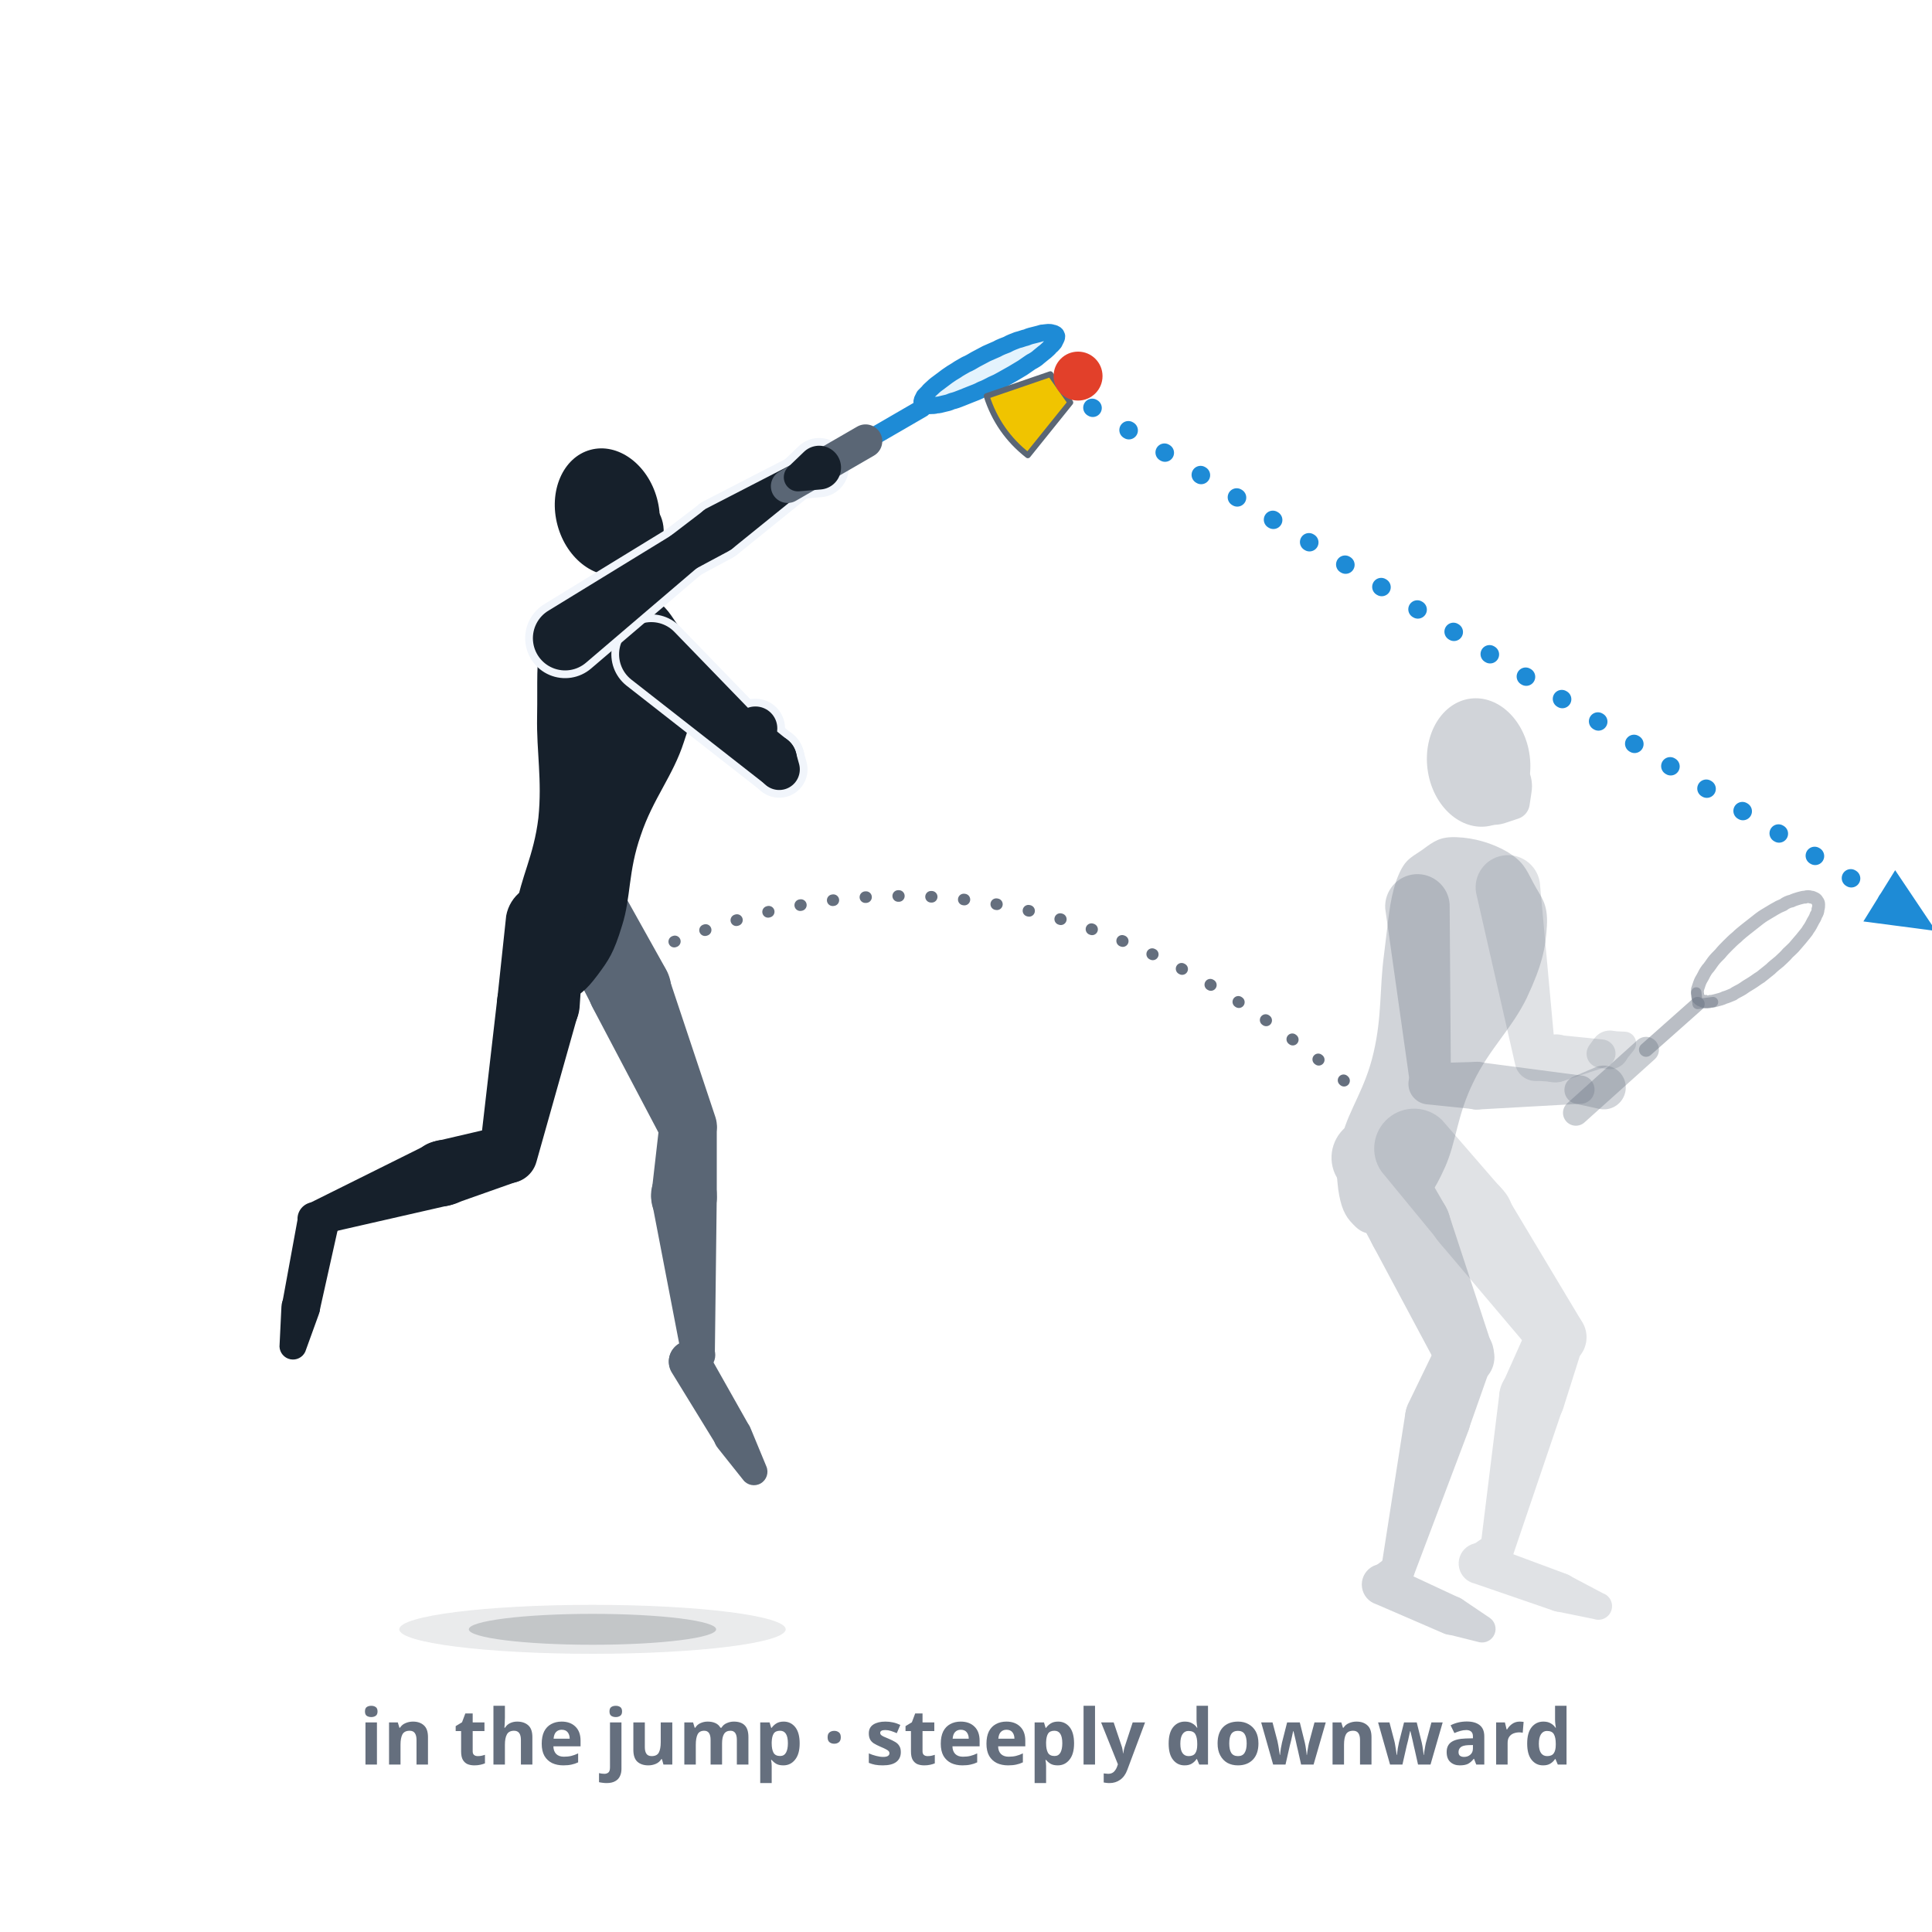
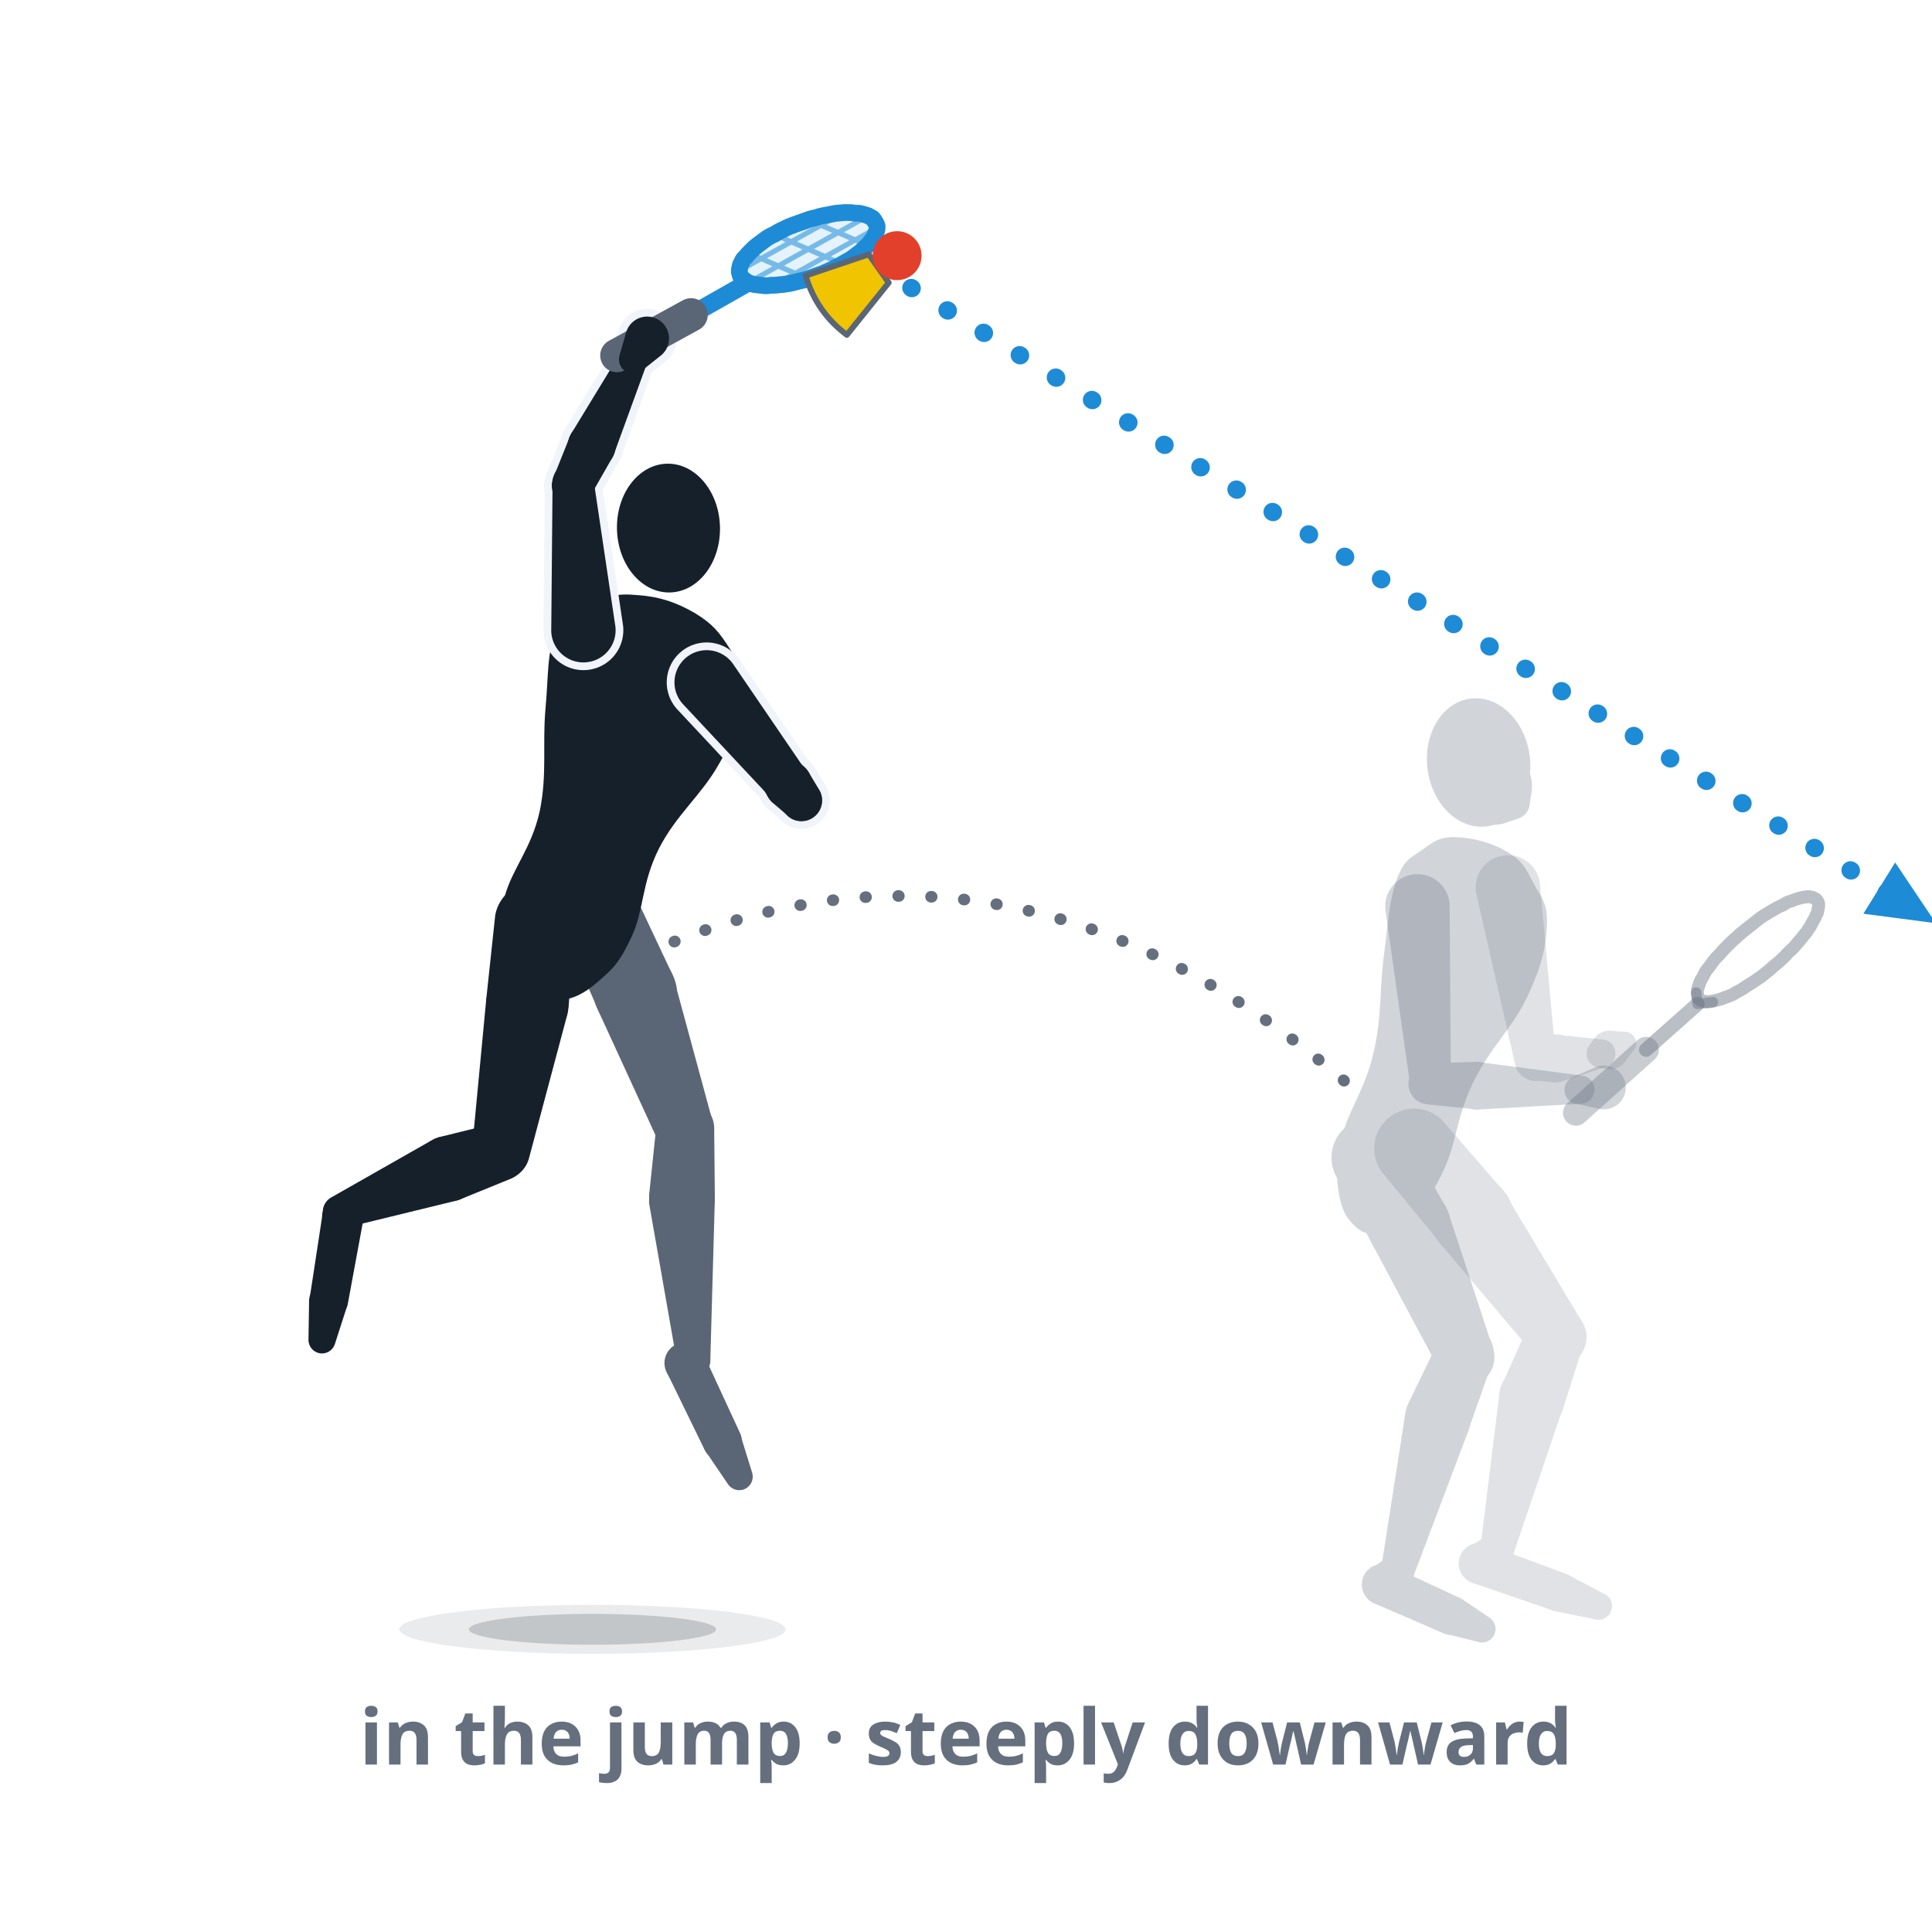
<svg xmlns="http://www.w3.org/2000/svg" viewBox="0 0 300 300" role="img" data-quelle="figuren" aria-label="The jump smash: the player hits at the top of the jump, legs in a scissor position, and drives the speeder steeply forward and down. Faint beside it, the soft landing on the balls of both feet, ready to play on.">
  <style>
    .s-k{fill:var(--tinte,#16202b)}
    .s-f{fill:var(--tinte-2,#5a6675)}
    .s-gk{fill:var(--tinte-3,#656f7e);opacity:.3}
    .s-gf{fill:var(--tinte-3,#656f7e);opacity:.2}
    .s-x{fill:var(--flaeche-2,#f1f5fb);stroke:var(--flaeche-2,#f1f5fb);stroke-width:2.4;stroke-linejoin:round}
    .s-rf{fill:var(--primaer,#38a4f1);opacity:.14}
+     .s-rs{fill:none;stroke:var(--primaer-dunkel,#1e8bd6);stroke-width:.8;opacity:.55}
    .s-rr{fill:none;stroke:var(--primaer-dunkel,#1e8bd6);stroke-width:2.6;stroke-linejoin:round}
    .s-rh{fill:none;stroke:var(--primaer-dunkel,#1e8bd6);stroke-width:2.1;stroke-linecap:round;stroke-linejoin:round}
    .s-rsch{fill:none;stroke:var(--primaer-dunkel,#1e8bd6);stroke-width:2.8;stroke-linecap:round}
    .s-rg{fill:none;stroke:var(--tinte-2,#5a6675);stroke-width:5.2;stroke-linecap:round}
    .s-gr{fill:none;stroke:var(--tinte-3,#656f7e);stroke-width:2;opacity:.45}
    .s-gh{fill:none;stroke:var(--tinte-3,#656f7e);stroke-width:1.6;opacity:.45;stroke-linecap:round;stroke-linejoin:round}
    .s-gsch{fill:none;stroke:var(--tinte-3,#656f7e);stroke-width:2.2;opacity:.45;stroke-linecap:round}
    .s-gg{fill:none;stroke:var(--tinte-3,#656f7e);stroke-width:4;opacity:.35;stroke-linecap:round}
    .s-korb{fill:var(--speeder-korb,#f0c400);stroke:var(--tinte-2,#5a6675);stroke-width:.9;stroke-linejoin:round}
    .s-kappe{fill:var(--speeder-kappe,#e2402a)}
    .s-sch{fill:var(--schatten-boden,#16202b2e)}
    .s-schw{fill:var(--schatten-boden,#16202b2e);opacity:.5}
    .s-bahn{fill:none;stroke:var(--primaer-dunkel,#1e8bd6);stroke-width:2.8;stroke-dasharray:.1 6.5;stroke-linecap:round}
    .s-blick{fill:none;stroke:var(--tinte-3,#656f7e);stroke-width:1.8;stroke-dasharray:.1 5;stroke-linecap:round}
    .s-mk{fill:var(--primaer-dunkel,#1e8bd6)}
    .st{fill:var(--tinte-3,#656f7e);font:600 12px/1 system-ui,sans-serif;text-anchor:middle}
  </style>
  <defs>
    <marker id="p020" viewBox="0 0 10 10" markerWidth="4.4" markerHeight="4.4" refX="5" refY="5" orient="auto">
      <path d="M1,1.2 L9.4,5 L1,8.8 Z" class="s-mk" />
    </marker>
  </defs>
  <ellipse class="s-schw" cx="92" cy="253" rx="30" ry="3.8" />
  <ellipse class="s-sch" cx="92" cy="253" rx="19.2" ry="2.4" />
  <g class="s-gf">
    <path d="M214.5,181.9L223.3,192.6A6.4,6.4 0 1 0 233,184.4L223.9,173.9A6.2,6.2 0 0 0 214.5,181.9Z" />
    <path d="M223.3,192.7L238.2,210.3A4.5,4.5 0 0 0 245.5,205L233.7,185.3A6.4,6.4 0 1 0 223.3,192.7Z" />
    <path d="M237.5,205.5L233.2,215.1A5.1,5.1 0 1 0 242.7,218.8L245.9,208.7A4.5,4.5 0 0 0 237.5,205.5Z" />
    <path d="M232.8,216.6L229.9,240.1A2.6,2.6 0 0 0 235,241.3L242.6,218.9A5.1,5.1 0 1 0 232.8,216.6Z" />
    <path d="M231,238.3L228.1,240.3A3.2,3.2 0 1 0 232.6,244.8L234.6,241.9A2.6,2.6 0 0 0 231,238.3Z" />
    <path d="M229,245.9L241.2,250.1A3,3 0 0 0 243.2,244.4L231.1,239.9A3.2,3.2 0 1 0 229,245.9Z" />
    <path d="M241.6,250.2L247.5,251.4A2.1,2.1 0 0 0 248.9,247.4L243.6,244.6A3,3 0 1 0 241.6,250.2Z" />
  </g>
  <g class="s-gf">
    <path d="M229.2,138.6L235.3,165.4A3.2,3.2 0 0 0 241.6,164.4L239.1,137A5,5 0 1 0 229.2,138.6Z" />
    <path d="M238.3,167.8L241.3,168A3.7,3.7 0 1 0 240.5,160.8L237.6,161.6A3.2,3.2 0 0 0 238.3,167.8Z" />
    <path d="M242.6,167.9L249.3,165.7A2.2,2.2 0 0 0 248.8,161.4L241.9,160.7A3.7,3.7 0 1 0 242.6,167.9Z" />
  </g>
  <g class="s-gf">
    <path d="M248.3,165.8L249.6,166A3,3 0 1 0 247.6,161.2L246.8,162.3A2.2,2.2 0 0 0 248.3,165.8Z" />
    <path d="M252.3,164.8L253.6,163.2A1.8,1.8 0 0 0 252.3,160.2L250.2,160.1A2.9,2.9 0 1 0 252.3,164.8Z" />
  </g>
  <g class="s-gk">
    <path d="M234.1,132.3C236.5,133.8 236.9,134.8 238.1,137.1C239.3,139.4 240.4,140.2 240.2,143.8C240,147.3 239.4,150 237.1,154.9C234.8,159.7 231.3,162.8 228.8,168C226.2,173.3 226.2,177.1 224.4,181.2C222.6,185.2 221.7,186.1 219.7,188.2C217.7,190.2 216.3,191 214.4,191.4C212.5,191.8 211.4,191.5 210.1,190.1C208.8,188.8 208.2,187.4 207.8,184.7C207.5,181.9 207.3,180.7 208.4,176.4C209.5,172.2 212,169.1 213.3,163.4C214.6,157.8 214.2,153.6 214.9,148.3C215.6,142.9 215.7,140.1 216.8,136.8C218,133.5 218.9,133.3 220.8,132C222.7,130.6 223.6,129.9 226.2,130C228.9,130.1 231.7,130.9 234.1,132.3Z" />
    <path d="M207.3,182.3L213.3,193.6A6.4,6.4 0 1 0 224.5,187.4L218.1,176.3A6.2,6.2 0 0 0 207.3,182.3Z" />
    <path d="M213.3,193.6L223.4,212.5A4.5,4.5 0 0 0 231.7,209L225,188.6A6.4,6.4 0 1 0 213.3,193.6Z" />
    <path d="M223.3,208.4L218.6,218.1A5.1,5.1 0 1 0 228,222.1L231.6,211.9A4.5,4.5 0 0 0 223.3,208.4Z" />
    <path d="M218.2,219.6L214.5,243.3A2.6,2.6 0 0 0 219.5,244.7L228,222.2A5.1,5.1 0 1 0 218.2,219.6Z" />
    <path d="M215.5,241.7L213,243.6A3.2,3.2 0 1 0 217.7,247.8L219.3,245.1A2.6,2.6 0 0 0 215.5,241.7Z" />
    <path d="M213.7,249.1L224.1,253.6A3,3 0 0 0 226.6,248.1L216.3,243.3A3.2,3.2 0 1 0 213.7,249.1Z" />
    <path d="M224.5,253.7L229.7,255A2.1,2.1 0 0 0 231.3,251.2L227,248.3A3,3 0 1 0 224.5,253.7Z" />
  </g>
  <g class="s-gk">
    <ellipse cx="229.6" cy="118.4" rx="8" ry="10" transform="rotate(-7.2 229.6 118.4)" />
    <path d="M234,127.7L235.8,127.1A2.6,2.6 0 0 0 237.5,125.1L237.8,123.1A6,6 0 1 0 234,127.7Z" />
  </g>
  <g class="s-gk">
    <path d="M215.1,141.1L219,168.7A3.2,3.2 0 0 0 225.3,168.2L225.1,140.4A5,5 0 1 0 215.1,141.1Z" />
    <path d="M221.8,171.5L228.6,172.2A3.7,3.7 0 1 0 228.9,164.9L222,165.1A3.2,3.2 0 0 0 221.8,171.5Z" />
    <path d="M229.2,172.3L245.3,171.4A2.2,2.2 0 0 0 245.5,167L229.5,164.9A3.7,3.7 0 1 0 229.2,172.3Z" />
  </g>
  <path class="s-gh" d="M266,155.6L263.6,155.9L263.4,154.1" />
  <path class="s-gsch" d="M255.6,163L263.6,155.9" />
  <path class="s-gr" d="M281.8,139.5C281.6,139.4 281.4,139.3 281.2,139.3C280.9,139.2 280.6,139.2 280.3,139.3C280,139.3 279.7,139.4 279.3,139.5C279,139.6 278.6,139.7 278.2,139.9C277.7,140 277.3,140.2 276.9,140.5C276.4,140.7 276,140.9 275.5,141.2C275,141.5 274.5,141.8 274,142.1C273.5,142.4 273,142.8 272.5,143.2C272.1,143.5 271.6,143.9 271.1,144.3C270.6,144.7 270.1,145.1 269.7,145.5C269.2,145.9 268.7,146.4 268.3,146.8C267.9,147.2 267.5,147.6 267.1,148.1C266.7,148.5 266.3,148.9 266,149.3C265.7,149.7 265.4,150.2 265.1,150.5C264.8,150.9 264.6,151.3 264.4,151.7C264.2,152 264,152.4 263.9,152.7C263.8,153 263.7,153.3 263.6,153.6C263.6,153.9 263.5,154.2 263.6,154.4C263.6,154.6 263.6,154.8 263.7,155C263.8,155.1 264,155.3 264.1,155.3C264.3,155.4 264.5,155.5 264.8,155.5C265,155.6 265.3,155.6 265.6,155.5C265.9,155.5 266.2,155.4 266.6,155.3C267,155.2 267.4,155.1 267.8,154.9C268.2,154.8 268.6,154.6 269.1,154.4C269.5,154.1 270,153.9 270.5,153.6C270.9,153.3 271.4,153 271.9,152.7C272.4,152.4 272.9,152 273.4,151.7C273.9,151.3 274.4,150.9 274.9,150.5C275.3,150.1 275.8,149.7 276.3,149.3C276.7,148.9 277.2,148.5 277.6,148C278,147.6 278.5,147.2 278.8,146.8C279.2,146.3 279.6,145.9 279.9,145.5C280.2,145.1 280.6,144.7 280.8,144.3C281.1,143.9 281.3,143.5 281.5,143.1C281.7,142.8 281.9,142.4 282,142.1C282.2,141.8 282.3,141.5 282.3,141.2C282.4,140.9 282.4,140.7 282.4,140.4C282.4,140.2 282.3,140 282.2,139.9C282.1,139.7 282,139.6 281.8,139.5Z" />
  <path class="s-gg" d="M244.7,172.8L255.6,163" />
  <g class="s-gk">
    <path d="M244.7,171.4L248.4,172.2A3.4,3.4 0 1 0 247.8,165.7L244.3,167.2A2.2,2.2 0 0 0 244.7,171.4Z" />
  </g>
  <path class="s-blick" d="M100,148.2 Q 158,122.2 212,170.7" />
  <g class="s-f">
-     <path d="M85.8,144.3L92.1,156.5A6.4,6.4 0 1 0 103.4,150.5L96.7,138.5A6.2,6.2 0 0 0 85.8,144.3Z" />
-     <path d="M92.1,156.6L102.9,177.1A4.5,4.5 0 0 0 111.1,173.5L103.8,151.6A6.4,6.4 0 1 0 92.1,156.6Z" />
-     <path d="M102.4,174.5L101.2,185A5.1,5.1 0 1 0 111.3,185.5L111.3,175A4.5,4.5 0 0 0 102.4,174.5Z" />
-     <path d="M101.2,186.5L105.9,210.9A2.6,2.6 0 0 0 111,210.4L111.3,185.6A5.1,5.1 0 1 0 101.2,186.5Z" />
-     <path d="M107.8,207.9L106.2,208.3A3.2,3.2 0 1 0 109.7,213.2L110.6,211.9A2.6,2.6 0 0 0 107.8,207.9Z" />
-     <path d="M104.3,213.1L111.3,224.5A3,3 0 0 0 116.4,221.5L109.8,209.8A3.2,3.2 0 1 0 104.3,213.1Z" />
-     <path d="M111.5,224.9L115.4,229.8A2.1,2.1 0 0 0 119,227.7L116.6,221.9A3,3 0 1 0 111.5,224.9Z" />
+     <path d="M87.3,144.1L92.7,156.4A6.4,6.4 0 1 0 104.3,151.1L98.6,139A6.2,6.2 0 0 0 87.3,144.1Z" />
+     <path d="M92.7,156.5L102.3,177.4A4.5,4.5 0 0 0 110.7,174.3L104.7,152.2A6.4,6.4 0 1 0 92.7,156.5Z" />
+     <path d="M101.9,175L100.8,185.5A5.1,5.1 0 1 0 111,186L110.9,175.5A4.5,4.5 0 0 0 101.9,175Z" />
+     <path d="M100.8,186.9L105.1,211.4A2.6,2.6 0 0 0 110.3,211.1L111,186.2A5.1,5.1 0 1 0 100.8,186.9Z" />
+     <path d="M107,208.5L105.6,208.9A3.2,3.2 0 1 0 109.4,213.4L110,212.2A2.6,2.6 0 0 0 107,208.5Z" />
+     <path d="M103.7,213.4L109.4,225.1A3,3 0 0 0 114.9,222.5L109.4,210.6A3.2,3.2 0 1 0 103.7,213.4Z" />
+     <path d="M109.6,225.4L113,230.4A2.1,2.1 0 0 0 116.8,228.7L115,222.9A3,3 0 1 0 109.6,225.4Z" />
  </g>
  <g class="s-k">
-     <path d="M100.6,92.6C103.2,93.8 103.7,94.8 105.2,97C106.7,99.2 107.8,99.8 108.1,103.5C108.3,107.1 108,110 106.2,115.2C104.5,120.5 101.4,124 99.5,129.7C97.5,135.4 98,139.3 96.6,143.7C95.3,148 94.5,149.1 92.8,151.4C91,153.8 89.8,154.8 87.9,155.4C86,156 84.9,155.8 83.4,154.6C82,153.4 81.2,152.1 80.6,149.3C79.9,146.6 79.6,145.3 80.2,140.8C80.8,136.4 82.9,132.9 83.6,127C84.2,121.1 83.3,116.8 83.4,111.3C83.5,105.8 83.2,102.9 84,99.4C84.8,95.9 85.6,95.6 87.4,93.9C89.1,92.3 89.9,91.5 92.6,91.2C95.2,90.9 98.1,91.4 100.6,92.6Z" />
-     <path d="M78.6,142.2L77.2,155.3A6.4,6.4 0 1 0 90,156.4L90.9,143.3A6.2,6.2 0 0 0 78.6,142.2Z" />
-     <path d="M77.2,155.2L74.5,178.6A4.5,4.5 0 0 0 83.3,180.4L89.7,157.7A6.4,6.4 0 1 0 77.2,155.2Z" />
-     <path d="M78,174.8L67.7,177.2A5.1,5.1 0 1 0 70.6,186.9L80.5,183.4A4.5,4.5 0 0 0 78,174.8Z" />
-     <path d="M66.6,177.6L47.7,187A2.6,2.6 0 0 0 49.4,191.8L70,187.1A5.1,5.1 0 1 0 66.6,177.6Z" />
-     <path d="M46.2,189.1L46.2,189.7A3.2,3.2 0 1 0 49.8,186.8L49.2,186.7A2.6,2.6 0 0 0 46.2,189.1Z" />
-     <path d="M46.2,189.4L43.8,202.5A3,3 0 0 0 49.6,203.7L52.5,190.7A3.2,3.2 0 1 0 46.2,189.4Z" />
-     <path d="M43.7,202.9L43.4,209.1A2.1,2.1 0 0 0 47.4,209.9L49.5,204.1A3,3 0 1 0 43.7,202.9Z" />
+     <path d="M107.9,95.2C110.7,96.9 111.7,98.2 113.3,100.7C115,103.2 116.4,104.1 116,107.7C115.7,111.3 114.4,113.9 111.6,118.7C108.9,123.5 105,126.5 102.3,131.8C99.6,137.2 100,141.3 98.1,145.4C96.2,149.5 95.2,150.4 92.9,152.4C90.6,154.4 89,155.1 86.7,155.4C84.4,155.6 83,155.2 81.3,153.7C79.6,152.1 78.7,150.6 78.2,147.7C77.6,144.8 77.3,143.5 78.4,139.1C79.6,134.8 82.5,131.8 83.8,126C85,120.2 84.2,115.7 84.7,110.1C85.2,104.6 84.9,101.5 86.3,98.3C87.7,95 89.1,94.9 91.6,93.8C94.2,92.6 95.7,92.1 98.9,92.4C102.2,92.6 105,93.5 107.9,95.2Z" />
+     <path d="M76.9,142.1L75.5,155.2A6.4,6.4 0 1 0 88.3,156.3L89.2,143.2A6.2,6.2 0 0 0 76.9,142.1Z" />
+     <path d="M75.5,155.2L73.3,178.4A4.5,4.5 0 0 0 82.1,180L88.1,157.5A6.4,6.4 0 1 0 75.5,155.2Z" />
+     <path d="M76.6,174.5L68.1,176.6A5.1,5.1 0 1 0 71.3,186.3L79.4,183A4.5,4.5 0 0 0 76.6,174.5Z" />
+     <path d="M66.8,177.2L51.5,185.9A2.6,2.6 0 0 0 53.4,190.7L70.6,186.5A5.1,5.1 0 1 0 66.8,177.2Z" />
+     <path d="M50.2,187.6L50.1,188.2A3.2,3.2 0 1 0 53.9,185.8L53.3,185.7A2.6,2.6 0 0 0 50.2,187.6Z" />
+     <path d="M50.1,188.4L48.1,201.5A3,3 0 0 0 54,202.5L56.4,189.5A3.2,3.2 0 1 0 50.1,188.4Z" />
+     <path d="M48,201.8L47.9,208A2.1,2.1 0 0 0 52,208.7L53.9,202.8A3,3 0 1 0 48,201.8Z" />
  </g>
  <g class="s-k">
-     <ellipse cx="94.3" cy="79.5" rx="8" ry="10" transform="rotate(-15.2 94.3 79.5)" />
-     <path d="M101.1,86.9L102,86.1A2.6,2.6 0 0 0 102.8,84.5L103,83.3A6,6 0 1 0 101.1,86.9Z" />
+     <ellipse cx="103.8" cy="82" rx="8" ry="10" transform="rotate(-1.4 103.8 82)" />
+     <path d="M99,84.7a6,6 0 1 0 12,0a6,6 0 1 0 -12,0Z" />
  </g>
  <g class="s-x">
-     <path d="M98,105.5L119.1,122A3.2,3.2 0 0 0 123.3,117.3L104.7,98.1A5,5 0 1 0 98,105.5Z" />
-     <path d="M124.1,118.7L123.6,116.9A3.7,3.7 0 1 0 117.5,120.5L118.8,121.8A3.2,3.2 0 0 0 124.1,118.7Z" />
-     <path d="M122.4,115L119.2,112.4A2.2,2.2 0 0 0 115.7,114.5L116.4,118.5A3.7,3.7 0 1 0 122.4,115Z" />
-     <path d="M113.9,113.1a3.4,3.4 0 1 0 6.8,0a3.4,3.4 0 1 0 -6.8,0Z" />
+     <path d="M106.2,109.5L122.3,126.7A3.2,3.2 0 0 0 127.2,122.7L113.9,103.2A5,5 0 1 0 106.2,109.5Z" />
+     <path d="M127.3,122.8L125.5,119.8A3.7,3.7 0 1 0 119.8,124.5L122.5,126.8A3.2,3.2 0 0 0 127.3,122.8Z" />
+     <path d="M124.7,118.9L118.5,113.6A2.2,2.2 0 0 0 115.1,116.4L119.1,123.5A3.7,3.7 0 1 0 124.7,118.9Z" />
+     <path d="M119.2,115.2L119.1,113.5A3.4,3.4 0 1 0 114.9,117L116.5,117.4A2.2,2.2 0 0 0 119.2,115.2Z" />
  </g>
  <g class="s-k">
-     <path d="M98,105.5L119.1,122A3.2,3.2 0 0 0 123.3,117.3L104.7,98.1A5,5 0 1 0 98,105.5Z" />
-     <path d="M124.1,118.7L123.6,116.9A3.7,3.7 0 1 0 117.5,120.5L118.8,121.8A3.2,3.2 0 0 0 124.1,118.7Z" />
-     <path d="M122.4,115L119.2,112.4A2.2,2.2 0 0 0 115.7,114.5L116.4,118.5A3.7,3.7 0 1 0 122.4,115Z" />
+     <path d="M106.2,109.5L122.3,126.7A3.2,3.2 0 0 0 127.2,122.7L113.9,103.2A5,5 0 1 0 106.2,109.5Z" />
+     <path d="M127.3,122.8L125.5,119.8A3.7,3.7 0 1 0 119.8,124.5L122.5,126.8A3.2,3.2 0 0 0 127.3,122.8Z" />
+     <path d="M124.7,118.9L118.5,113.6A2.2,2.2 0 0 0 115.1,116.4L119.1,123.5A3.7,3.7 0 1 0 124.7,118.9Z" />
  </g>
  <g class="s-k">
-     <path d="M113.9,113.1a3.4,3.4 0 1 0 6.8,0a3.4,3.4 0 1 0 -6.8,0Z" />
+     <path d="M119.2,115.2L119.1,113.5A3.4,3.4 0 1 0 114.9,117L116.5,117.4A2.2,2.2 0 0 0 119.2,115.2Z" />
  </g>
  <g class="s-x">
-     <path d="M91,102.9L108.1,88.3A3.2,3.2 0 0 0 104.3,83.1L85.2,94.8A5,5 0 1 0 91,102.9Z" />
-     <path d="M107.5,88.6L113.1,85.6A3.7,3.7 0 1 0 109.1,79.4L104,83.3A3.2,3.2 0 0 0 107.5,88.6Z" />
-     <path d="M113.7,85.2L125.2,75.9A2.2,2.2 0 0 0 122.8,72.2L109.6,79A3.7,3.7 0 1 0 113.7,85.2Z" />
-     <path d="M124,76.3L127.5,76A3.4,3.4 0 1 0 124.8,70.2L122.3,72.6A2.2,2.2 0 0 0 124,76.3Z" />
+     <path d="M95.5,96.9L92.2,74.7A3.2,3.2 0 0 0 85.8,75.2L85.6,97.6A5,5 0 1 0 95.5,96.9Z" />
+     <path d="M91.8,76.8L95,71.2A3.7,3.7 0 1 0 88.4,68L86,74A3.2,3.2 0 0 0 91.8,76.8Z" />
+     <path d="M95.3,70.6L100.4,56.6A2.2,2.2 0 0 0 96.4,54.7L88.6,67.5A3.7,3.7 0 1 0 95.3,70.6Z" />
+     <path d="M99.6,57.6L102.5,55.3A3.4,3.4 0 1 0 97.2,51.7L96.2,55.2A2.2,2.2 0 0 0 99.6,57.6Z" />
  </g>
  <g class="s-k">
-     <path d="M91,102.9L108.1,88.3A3.2,3.2 0 0 0 104.3,83.1L85.2,94.8A5,5 0 1 0 91,102.9Z" />
-     <path d="M107.5,88.6L113.1,85.6A3.7,3.7 0 1 0 109.1,79.4L104,83.3A3.2,3.2 0 0 0 107.5,88.6Z" />
-     <path d="M113.7,85.2L125.2,75.9A2.2,2.2 0 0 0 122.8,72.2L109.6,79A3.7,3.7 0 1 0 113.7,85.2Z" />
+     <path d="M95.5,96.9L92.2,74.7A3.2,3.2 0 0 0 85.8,75.2L85.6,97.6A5,5 0 1 0 95.5,96.9Z" />
+     <path d="M91.8,76.8L95,71.2A3.7,3.7 0 1 0 88.4,68L86,74A3.2,3.2 0 0 0 91.8,76.8Z" />
+     <path d="M95.3,70.6L100.4,56.6A2.2,2.2 0 0 0 96.4,54.7L88.6,67.5A3.7,3.7 0 1 0 95.3,70.6Z" />
  </g>
-   <path class="s-rf" d="M163.4,51.7C163.2,51.6 163,51.6 162.7,51.6C162.5,51.6 162.1,51.7 161.8,51.7C161.5,51.8 161.1,51.9 160.7,52C160.3,52.1 159.8,52.2 159.4,52.4C158.9,52.5 158.5,52.7 158,52.8C157.5,53 156.9,53.2 156.4,53.5C155.9,53.7 155.3,53.9 154.8,54.2C154.3,54.4 153.7,54.7 153.2,54.9C152.6,55.2 152.1,55.5 151.5,55.8C151,56.1 150.5,56.4 150,56.6C149.5,56.9 148.9,57.2 148.5,57.5C148,57.8 147.5,58.1 147.1,58.4C146.7,58.7 146.3,59 145.9,59.3C145.5,59.6 145.2,59.8 144.9,60.1C144.6,60.4 144.3,60.6 144.1,60.9C143.9,61.1 143.7,61.3 143.5,61.5C143.4,61.7 143.3,61.9 143.2,62.1C143.2,62.2 143.1,62.4 143.2,62.5C143.2,62.6 143.3,62.7 143.4,62.8C143.5,62.9 143.6,63 143.8,63C144,63 144.2,63 144.5,63C144.8,63 145.1,63 145.4,62.9C145.8,62.9 146.1,62.8 146.5,62.7C147,62.6 147.4,62.5 147.8,62.3C148.3,62.2 148.8,62 149.3,61.8C149.8,61.6 150.3,61.4 150.8,61.2C151.3,61 151.9,60.8 152.4,60.5C153,60.3 153.5,60 154.1,59.7C154.6,59.5 155.2,59.2 155.7,58.9C156.2,58.6 156.8,58.3 157.3,58C157.8,57.7 158.3,57.4 158.8,57.1C159.2,56.8 159.7,56.5 160.1,56.2C160.5,56 161,55.7 161.3,55.4C161.7,55.1 162,54.8 162.3,54.6C162.6,54.3 162.9,54.1 163.1,53.8C163.4,53.6 163.5,53.4 163.7,53.2C163.8,53 163.9,52.8 164,52.6C164.1,52.4 164.1,52.3 164.1,52.2C164,52 164,51.9 163.9,51.9C163.8,51.8 163.6,51.7 163.4,51.7Z" />
-   <path class="s-rh" d="M145.9,62.9L143.2,63.4L142.9,62.4" />
-   <path class="s-rsch" d="M134.4,68.5L143.2,63.4" />
-   <path class="s-rr" d="M163.4,51.7C163.2,51.6 163,51.6 162.7,51.6C162.5,51.6 162.1,51.7 161.8,51.7C161.5,51.8 161.1,51.9 160.7,52C160.3,52.1 159.8,52.2 159.4,52.4C158.9,52.5 158.5,52.7 158,52.8C157.5,53 156.9,53.2 156.4,53.5C155.9,53.7 155.3,53.9 154.8,54.2C154.3,54.4 153.7,54.7 153.2,54.9C152.6,55.2 152.1,55.5 151.5,55.8C151,56.1 150.5,56.4 150,56.6C149.5,56.9 148.9,57.2 148.5,57.5C148,57.8 147.5,58.1 147.1,58.4C146.7,58.7 146.3,59 145.9,59.3C145.5,59.6 145.2,59.8 144.9,60.1C144.6,60.4 144.3,60.6 144.1,60.9C143.9,61.1 143.7,61.3 143.5,61.5C143.4,61.7 143.3,61.9 143.2,62.1C143.2,62.2 143.1,62.4 143.2,62.5C143.2,62.6 143.3,62.7 143.4,62.8C143.5,62.9 143.6,63 143.8,63C144,63 144.2,63 144.5,63C144.8,63 145.1,63 145.4,62.9C145.8,62.9 146.1,62.8 146.5,62.7C147,62.6 147.4,62.5 147.8,62.3C148.3,62.2 148.8,62 149.3,61.8C149.8,61.6 150.3,61.4 150.8,61.2C151.3,61 151.9,60.8 152.4,60.5C153,60.3 153.5,60 154.1,59.7C154.6,59.5 155.2,59.2 155.7,58.9C156.2,58.6 156.8,58.3 157.3,58C157.8,57.7 158.3,57.4 158.8,57.1C159.2,56.8 159.7,56.5 160.1,56.2C160.5,56 161,55.7 161.3,55.4C161.7,55.1 162,54.8 162.3,54.6C162.6,54.3 162.9,54.1 163.1,53.8C163.4,53.6 163.5,53.4 163.7,53.2C163.8,53 163.9,52.8 164,52.6C164.1,52.4 164.1,52.3 164.1,52.2C164,52 164,51.9 163.9,51.9C163.8,51.8 163.6,51.7 163.4,51.7Z" />
-   <path class="s-rg" d="M122.3,75.5L134.4,68.5" />
+   <path class="s-rf" d="M134.8,33.5C134.5,33.4 134.2,33.3 133.8,33.2C133.5,33.1 133.1,33.1 132.7,33.1C132.3,33 131.8,33 131.3,33C130.9,33 130.4,33.1 129.9,33.1C129.4,33.2 128.8,33.3 128.3,33.4C127.8,33.5 127.2,33.6 126.7,33.8C126.1,33.9 125.5,34.1 125,34.3C124.4,34.5 123.9,34.7 123.3,34.9C122.8,35.1 122.2,35.3 121.7,35.6C121.2,35.8 120.7,36.1 120.2,36.4C119.7,36.6 119.2,36.9 118.8,37.2C118.4,37.5 118,37.8 117.6,38.1C117.2,38.4 116.9,38.7 116.6,39C116.3,39.3 116,39.6 115.8,39.9C115.5,40.1 115.3,40.4 115.2,40.7C115,41 114.9,41.3 114.9,41.5C114.8,41.8 114.8,42 114.8,42.2C114.9,42.5 114.9,42.7 115,42.9C115.2,43.1 115.3,43.3 115.5,43.4C115.7,43.6 115.9,43.7 116.2,43.9C116.5,44 116.8,44.1 117.2,44.2C117.5,44.2 117.9,44.3 118.3,44.3C118.7,44.4 119.2,44.4 119.6,44.3C120.1,44.3 120.6,44.3 121.1,44.2C121.6,44.2 122.1,44.1 122.7,44C123.2,43.9 123.8,43.7 124.3,43.6C124.9,43.5 125.4,43.3 126,43.1C126.6,42.9 127.1,42.7 127.7,42.5C128.2,42.3 128.8,42 129.3,41.8C129.8,41.5 130.3,41.3 130.8,41C131.3,40.7 131.7,40.5 132.2,40.2C132.6,39.9 133,39.6 133.4,39.3C133.8,39 134.1,38.7 134.4,38.4C134.7,38.1 135,37.8 135.2,37.5C135.5,37.2 135.6,36.9 135.8,36.7C135.9,36.4 136,36.1 136.1,35.9C136.2,35.6 136.2,35.4 136.2,35.1C136.1,34.9 136.1,34.7 135.9,34.5C135.8,34.3 135.7,34.1 135.5,33.9C135.3,33.8 135,33.6 134.8,33.5Z" />
+   <path class="s-rs" d="M120.7,44L135.6,35.7M116.9,43.5L134.1,33.9M115.4,41.7L130.3,33.4M125,43.1L116.7,39.5M130.3,40.8L120.7,36.6M134.3,37.9L125.9,34.3" />
+   <path class="s-rh" d="M118.9,44.5L115.6,44.2L114.7,42.6" />
+   <path class="s-rsch" d="M107.3,48.9L115.6,44.2" />
+   <path class="s-rr" d="M134.8,33.5C134.5,33.4 134.2,33.3 133.8,33.2C133.5,33.1 133.1,33.1 132.7,33.1C132.3,33 131.8,33 131.3,33C130.9,33 130.4,33.1 129.9,33.1C129.4,33.2 128.8,33.3 128.3,33.4C127.8,33.5 127.2,33.6 126.7,33.8C126.1,33.9 125.5,34.1 125,34.3C124.4,34.5 123.9,34.7 123.3,34.9C122.8,35.1 122.2,35.3 121.7,35.6C121.2,35.8 120.7,36.1 120.2,36.4C119.7,36.6 119.2,36.9 118.8,37.2C118.4,37.5 118,37.8 117.6,38.1C117.2,38.4 116.9,38.7 116.6,39C116.3,39.3 116,39.6 115.8,39.9C115.5,40.1 115.3,40.4 115.2,40.7C115,41 114.9,41.3 114.9,41.5C114.8,41.8 114.8,42 114.8,42.2C114.9,42.5 114.9,42.7 115,42.9C115.2,43.1 115.3,43.3 115.5,43.4C115.7,43.6 115.9,43.7 116.2,43.9C116.5,44 116.8,44.1 117.2,44.2C117.5,44.2 117.9,44.3 118.3,44.3C118.7,44.4 119.2,44.4 119.6,44.3C120.1,44.3 120.6,44.3 121.1,44.2C121.6,44.2 122.1,44.1 122.7,44C123.2,43.9 123.8,43.7 124.3,43.6C124.9,43.5 125.4,43.3 126,43.1C126.6,42.9 127.1,42.7 127.7,42.5C128.2,42.3 128.8,42 129.3,41.8C129.8,41.5 130.3,41.3 130.8,41C131.3,40.7 131.7,40.5 132.2,40.2C132.6,39.9 133,39.6 133.4,39.3C133.8,39 134.1,38.7 134.4,38.4C134.7,38.1 135,37.8 135.2,37.5C135.5,37.2 135.6,36.9 135.8,36.7C135.9,36.4 136,36.1 136.1,35.9C136.2,35.6 136.2,35.4 136.2,35.1C136.1,34.9 136.1,34.7 135.9,34.5C135.8,34.3 135.7,34.1 135.5,33.9C135.3,33.8 135,33.6 134.8,33.5Z" />
+   <path class="s-rg" d="M95.8,55.2L107.3,48.9" />
  <g class="s-k">
-     <path d="M124,76.3L127.5,76A3.4,3.4 0 1 0 124.8,70.2L122.3,72.6A2.2,2.2 0 0 0 124,76.3Z" />
+     <path d="M99.6,57.6L102.5,55.3A3.4,3.4 0 1 0 97.2,51.7L96.2,55.2A2.2,2.2 0 0 0 99.6,57.6Z" />
  </g>
-   <path class="s-korb" d="M166.2,62.5L159.6,70.7Q155,67.1 153.2,61.5L163.1,58.1Z" />
-   <path class="s-kappe" d="M163.6,58.4a3.8,3.8 0 1 0 7.6,0a3.8,3.8 0 1 0 -7.6,0Z" />
-   <path class="s-bahn" d="M169.6,63.3 L296,141.7" marker-end="url(#p020)" />
+   <path class="s-korb" d="M138,43.9L131.5,52Q126.8,48.5 125.1,42.8L134.9,39.5Z" />
+   <path class="s-kappe" d="M135.5,39.7a3.8,3.8 0 1 0 7.6,0a3.8,3.8 0 1 0 -7.6,0Z" />
+   <path class="s-bahn" d="M141.5,44.7 L296,140.5" marker-end="url(#p020)" />
  <text class="st" x="150" y="274">in the jump · steeply downward</text>
</svg>
